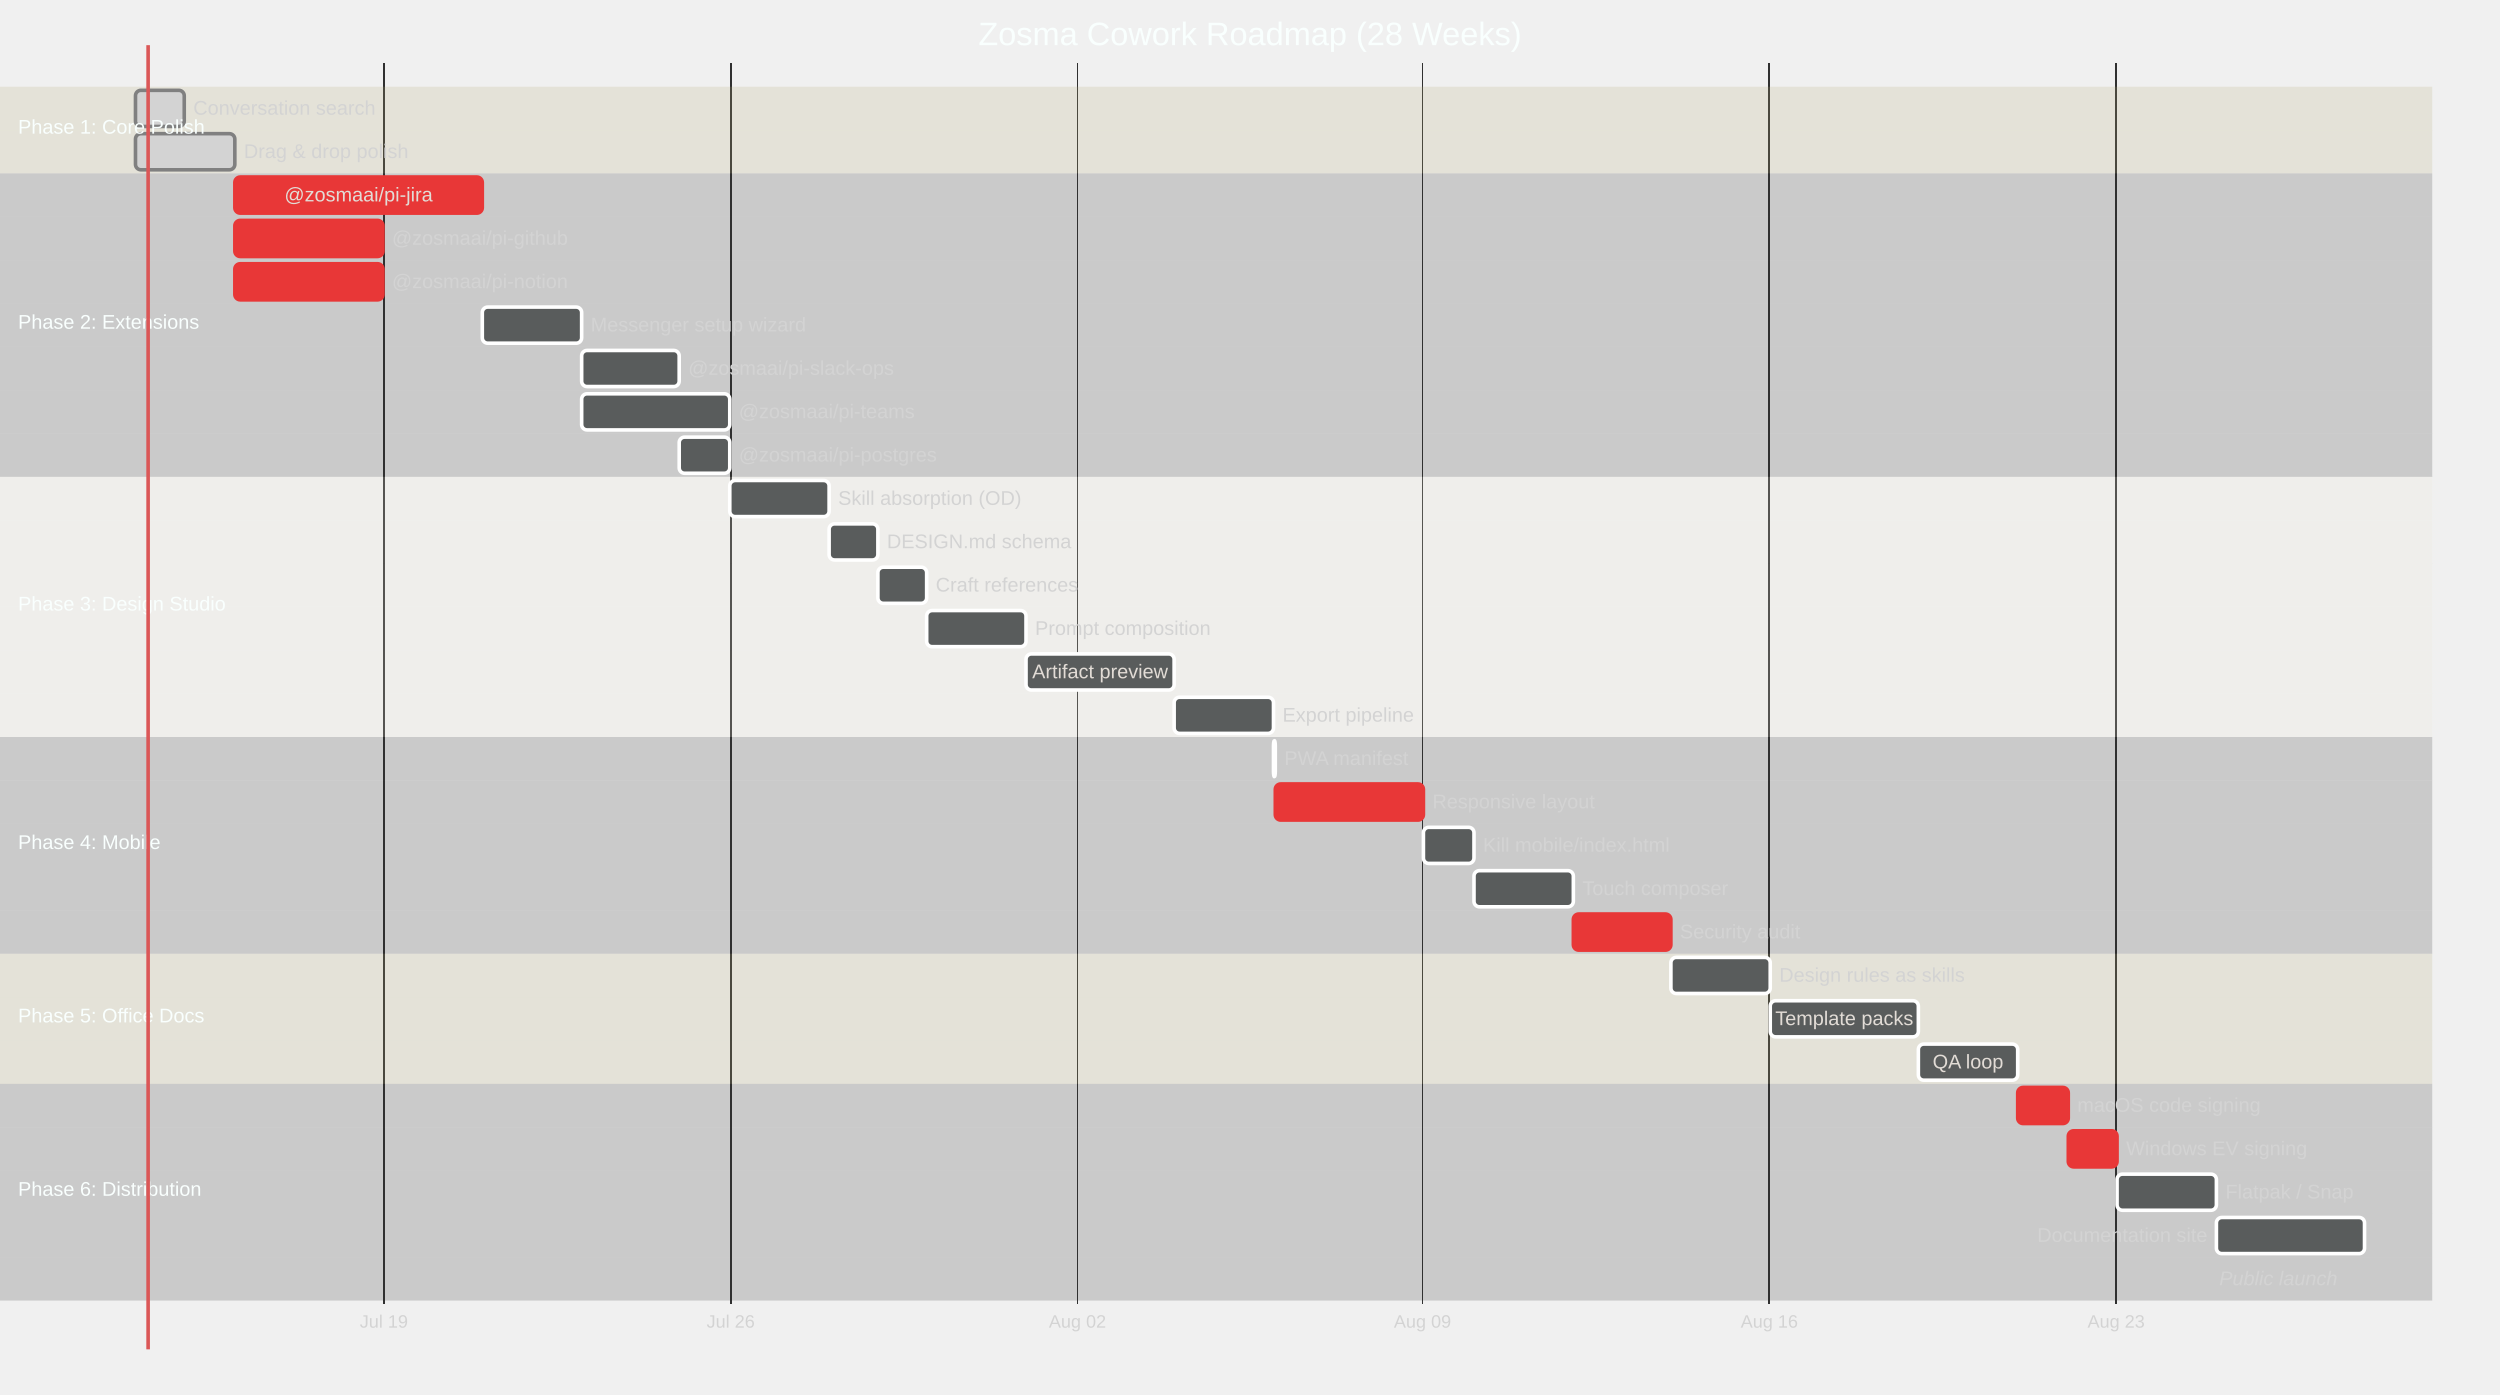
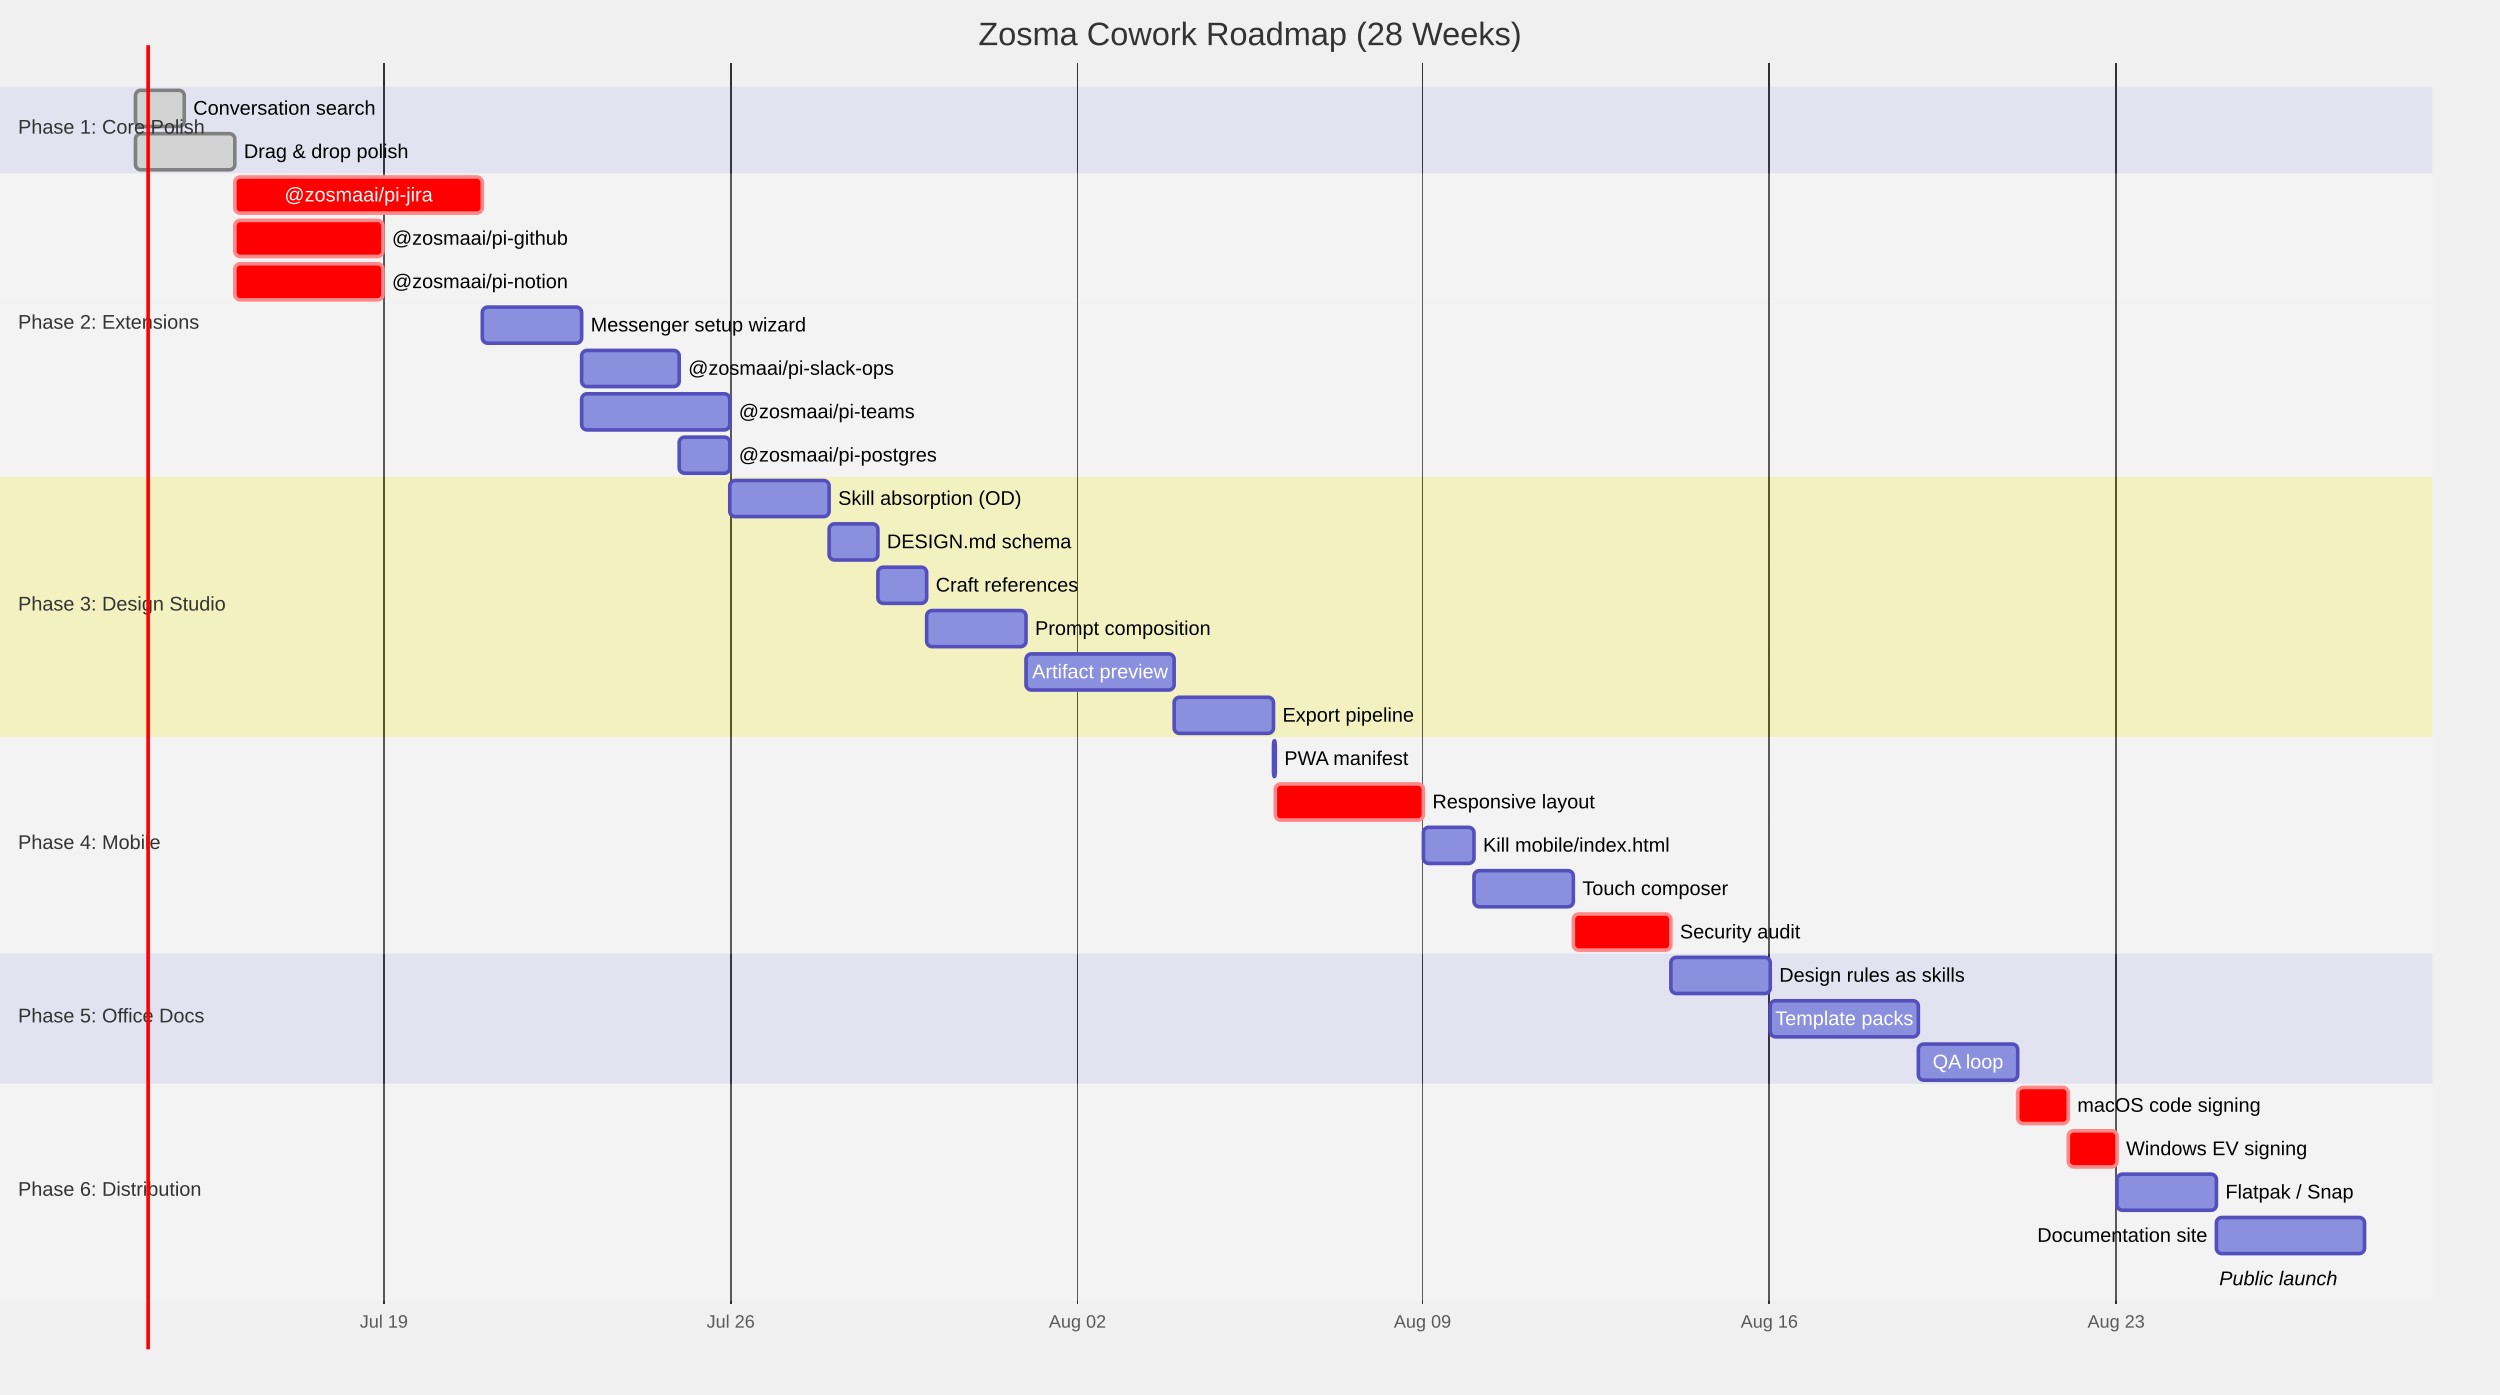
- <svg xmlns="http://www.w3.org/2000/svg" id="my-svg" width="100%" viewBox="0 0 1384 772" style="max-width: 1384px; background-color: transparent;" role="graphics-document document" aria-roledescription="gantt">
-   <style>#my-svg{font-family:"trebuchet ms",verdana,arial,sans-serif;font-size:16px;fill:#ccc;}@keyframes edge-animation-frame{from{stroke-dashoffset:0;}}@keyframes dash{to{stroke-dashoffset:0;}}#my-svg .edge-animation-slow{stroke-dasharray:9,5!important;stroke-dashoffset:900;animation:dash 50s linear infinite;stroke-linecap:round;}#my-svg .edge-animation-fast{stroke-dasharray:9,5!important;stroke-dashoffset:900;animation:dash 20s linear infinite;stroke-linecap:round;}#my-svg .error-icon{fill:#a44141;}#my-svg .error-text{fill:#ddd;stroke:#ddd;}#my-svg .edge-thickness-normal{stroke-width:1px;}#my-svg .edge-thickness-thick{stroke-width:3.5px;}#my-svg .edge-pattern-solid{stroke-dasharray:0;}#my-svg .edge-thickness-invisible{stroke-width:0;fill:none;}#my-svg .edge-pattern-dashed{stroke-dasharray:3;}#my-svg .edge-pattern-dotted{stroke-dasharray:2;}#my-svg .marker{fill:lightgrey;stroke:lightgrey;}#my-svg .marker.cross{stroke:lightgrey;}#my-svg svg{font-family:"trebuchet ms",verdana,arial,sans-serif;font-size:16px;}#my-svg p{margin:0;}#my-svg .mermaid-main-font{font-family:"trebuchet ms",verdana,arial,sans-serif;}#my-svg .exclude-range{fill:hsl(52.941, 28.814%, 48.431%);}#my-svg .section{stroke:none;opacity:0.2;}#my-svg .section0{fill:hsl(52.941, 28.814%, 58.431%);}#my-svg .section2{fill:#EAE8D9;}#my-svg .section1,#my-svg .section3{fill:#333;opacity:0.2;}#my-svg .sectionTitle0{fill:#F9FFFE;}#my-svg .sectionTitle1{fill:#F9FFFE;}#my-svg .sectionTitle2{fill:#F9FFFE;}#my-svg .sectionTitle3{fill:#F9FFFE;}#my-svg .sectionTitle{text-anchor:start;font-family:"trebuchet ms",verdana,arial,sans-serif;}#my-svg .grid .tick{stroke:lightgrey;opacity:0.8;shape-rendering:crispEdges;}#my-svg .grid .tick text{font-family:"trebuchet ms",verdana,arial,sans-serif;fill:#ccc;}#my-svg .grid path{stroke-width:0;}#my-svg .today{fill:none;stroke:#DB5757;stroke-width:2px;}#my-svg .task{stroke-width:2;}#my-svg .taskText{text-anchor:middle;font-family:"trebuchet ms",verdana,arial,sans-serif;}#my-svg .taskTextOutsideRight{fill:#2c2c2c;text-anchor:start;font-family:"trebuchet ms",verdana,arial,sans-serif;}#my-svg .taskTextOutsideLeft{fill:#2c2c2c;text-anchor:end;}#my-svg .task.clickable{cursor:pointer;}#my-svg .taskText.clickable{cursor:pointer;fill:#003163!important;font-weight:bold;}#my-svg .taskTextOutsideLeft.clickable{cursor:pointer;fill:#003163!important;font-weight:bold;}#my-svg .taskTextOutsideRight.clickable{cursor:pointer;fill:#003163!important;font-weight:bold;}#my-svg .taskText0,#my-svg .taskText1,#my-svg .taskText2,#my-svg .taskText3{fill:hsl(28.571, 17.355%, 86.275%);}#my-svg .task0,#my-svg .task1,#my-svg .task2,#my-svg .task3{fill:hsl(180, 1.587%, 35.353%);stroke:#ffffff;}#my-svg .taskTextOutside0,#my-svg .taskTextOutside2{fill:lightgrey;}#my-svg .taskTextOutside1,#my-svg .taskTextOutside3{fill:lightgrey;}#my-svg .active0,#my-svg .active1,#my-svg .active2,#my-svg .active3{fill:#81B1DB;stroke:#ffffff;}#my-svg .activeText0,#my-svg .activeText1,#my-svg .activeText2,#my-svg .activeText3{fill:#2c2c2c!important;}#my-svg .done0,#my-svg .done1,#my-svg .done2,#my-svg .done3{stroke:grey;fill:lightgrey;stroke-width:2;}#my-svg .doneText0,#my-svg .doneText1,#my-svg .doneText2,#my-svg .doneText3{fill:#2c2c2c!important;}#my-svg .doneText0.taskTextOutsideLeft,#my-svg .doneText0.taskTextOutsideRight,#my-svg .doneText1.taskTextOutsideLeft,#my-svg .doneText1.taskTextOutsideRight,#my-svg .doneText2.taskTextOutsideLeft,#my-svg .doneText2.taskTextOutsideRight,#my-svg .doneText3.taskTextOutsideLeft,#my-svg .doneText3.taskTextOutsideRight{fill:lightgrey!important;}#my-svg .crit0,#my-svg .crit1,#my-svg .crit2,#my-svg .crit3{stroke:#E83737;fill:#E83737;stroke-width:2;}#my-svg .activeCrit0,#my-svg .activeCrit1,#my-svg .activeCrit2,#my-svg .activeCrit3{stroke:#E83737;fill:#81B1DB;stroke-width:2;}#my-svg .doneCrit0,#my-svg .doneCrit1,#my-svg .doneCrit2,#my-svg .doneCrit3{stroke:#E83737;fill:lightgrey;stroke-width:2;cursor:pointer;shape-rendering:crispEdges;}#my-svg .milestone{transform:rotate(45deg) scale(0.8,0.8);}#my-svg .milestoneText{font-style:italic;}#my-svg .doneCritText0,#my-svg .doneCritText1,#my-svg .doneCritText2,#my-svg .doneCritText3{fill:#2c2c2c!important;}#my-svg .doneCritText0.taskTextOutsideLeft,#my-svg .doneCritText0.taskTextOutsideRight,#my-svg .doneCritText1.taskTextOutsideLeft,#my-svg .doneCritText1.taskTextOutsideRight,#my-svg .doneCritText2.taskTextOutsideLeft,#my-svg .doneCritText2.taskTextOutsideRight,#my-svg .doneCritText3.taskTextOutsideLeft,#my-svg .doneCritText3.taskTextOutsideRight{fill:lightgrey!important;}#my-svg .vert{stroke:#00BFFF;}#my-svg .vertText{font-size:15px;text-anchor:middle;fill:#00BFFF!important;}#my-svg .activeCritText0,#my-svg .activeCritText1,#my-svg .activeCritText2,#my-svg .activeCritText3{fill:#2c2c2c!important;}#my-svg .titleText{text-anchor:middle;font-size:18px;fill:#F9FFFE;font-family:"trebuchet ms",verdana,arial,sans-serif;}#my-svg .node .neo-node{stroke:#ccc;}#my-svg [data-look="neo"].node rect,#my-svg [data-look="neo"].cluster rect,#my-svg [data-look="neo"].node polygon{stroke:url(#my-svg-gradient);filter:drop-shadow( 1px 2px 2px rgba(185,185,185,1));}#my-svg [data-look="neo"].node path{stroke:url(#my-svg-gradient);stroke-width:1px;}#my-svg [data-look="neo"].node .outer-path{filter:drop-shadow( 1px 2px 2px rgba(185,185,185,1));}#my-svg [data-look="neo"].node .neo-line path{stroke:#ccc;filter:none;}#my-svg [data-look="neo"].node circle{stroke:url(#my-svg-gradient);filter:drop-shadow( 1px 2px 2px rgba(185,185,185,1));}#my-svg [data-look="neo"].node circle .state-start{fill:#000000;}#my-svg [data-look="neo"].icon-shape .icon{fill:url(#my-svg-gradient);filter:drop-shadow( 1px 2px 2px rgba(185,185,185,1));}#my-svg [data-look="neo"].icon-shape .icon-neo path{stroke:url(#my-svg-gradient);filter:drop-shadow( 1px 2px 2px rgba(185,185,185,1));}#my-svg :root{--mermaid-font-family:"trebuchet ms",verdana,arial,sans-serif;}</style>
+ <svg xmlns="http://www.w3.org/2000/svg" id="my-svg" width="100%" viewBox="0 0 1384 772" style="max-width: 1384px; background-color: white;" role="graphics-document document" aria-roledescription="gantt">
+   <style>#my-svg{font-family:"trebuchet ms",verdana,arial,sans-serif;font-size:16px;fill:#333;}@keyframes edge-animation-frame{from{stroke-dashoffset:0;}}@keyframes dash{to{stroke-dashoffset:0;}}#my-svg .edge-animation-slow{stroke-dasharray:9,5!important;stroke-dashoffset:900;animation:dash 50s linear infinite;stroke-linecap:round;}#my-svg .edge-animation-fast{stroke-dasharray:9,5!important;stroke-dashoffset:900;animation:dash 20s linear infinite;stroke-linecap:round;}#my-svg .error-icon{fill:#552222;}#my-svg .error-text{fill:#552222;stroke:#552222;}#my-svg .edge-thickness-normal{stroke-width:1px;}#my-svg .edge-thickness-thick{stroke-width:3.5px;}#my-svg .edge-pattern-solid{stroke-dasharray:0;}#my-svg .edge-thickness-invisible{stroke-width:0;fill:none;}#my-svg .edge-pattern-dashed{stroke-dasharray:3;}#my-svg .edge-pattern-dotted{stroke-dasharray:2;}#my-svg .marker{fill:#333333;stroke:#333333;}#my-svg .marker.cross{stroke:#333333;}#my-svg svg{font-family:"trebuchet ms",verdana,arial,sans-serif;font-size:16px;}#my-svg p{margin:0;}#my-svg .mermaid-main-font{font-family:"trebuchet ms",verdana,arial,sans-serif;}#my-svg .exclude-range{fill:#eeeeee;}#my-svg .section{stroke:none;opacity:0.2;}#my-svg .section0{fill:rgba(102, 102, 255, 0.49);}#my-svg .section2{fill:#fff400;}#my-svg .section1,#my-svg .section3{fill:white;opacity:0.2;}#my-svg .sectionTitle0{fill:#333;}#my-svg .sectionTitle1{fill:#333;}#my-svg .sectionTitle2{fill:#333;}#my-svg .sectionTitle3{fill:#333;}#my-svg .sectionTitle{text-anchor:start;font-family:"trebuchet ms",verdana,arial,sans-serif;}#my-svg .grid .tick{stroke:lightgrey;opacity:0.8;shape-rendering:crispEdges;}#my-svg .grid .tick text{font-family:"trebuchet ms",verdana,arial,sans-serif;fill:#333;}#my-svg .grid path{stroke-width:0;}#my-svg .today{fill:none;stroke:red;stroke-width:2px;}#my-svg .task{stroke-width:2;}#my-svg .taskText{text-anchor:middle;font-family:"trebuchet ms",verdana,arial,sans-serif;}#my-svg .taskTextOutsideRight{fill:black;text-anchor:start;font-family:"trebuchet ms",verdana,arial,sans-serif;}#my-svg .taskTextOutsideLeft{fill:black;text-anchor:end;}#my-svg .task.clickable{cursor:pointer;}#my-svg .taskText.clickable{cursor:pointer;fill:#003163!important;font-weight:bold;}#my-svg .taskTextOutsideLeft.clickable{cursor:pointer;fill:#003163!important;font-weight:bold;}#my-svg .taskTextOutsideRight.clickable{cursor:pointer;fill:#003163!important;font-weight:bold;}#my-svg .taskText0,#my-svg .taskText1,#my-svg .taskText2,#my-svg .taskText3{fill:white;}#my-svg .task0,#my-svg .task1,#my-svg .task2,#my-svg .task3{fill:#8a90dd;stroke:#534fbc;}#my-svg .taskTextOutside0,#my-svg .taskTextOutside2{fill:black;}#my-svg .taskTextOutside1,#my-svg .taskTextOutside3{fill:black;}#my-svg .active0,#my-svg .active1,#my-svg .active2,#my-svg .active3{fill:#bfc7ff;stroke:#534fbc;}#my-svg .activeText0,#my-svg .activeText1,#my-svg .activeText2,#my-svg .activeText3{fill:black!important;}#my-svg .done0,#my-svg .done1,#my-svg .done2,#my-svg .done3{stroke:grey;fill:lightgrey;stroke-width:2;}#my-svg .doneText0,#my-svg .doneText1,#my-svg .doneText2,#my-svg .doneText3{fill:black!important;}#my-svg .doneText0.taskTextOutsideLeft,#my-svg .doneText0.taskTextOutsideRight,#my-svg .doneText1.taskTextOutsideLeft,#my-svg .doneText1.taskTextOutsideRight,#my-svg .doneText2.taskTextOutsideLeft,#my-svg .doneText2.taskTextOutsideRight,#my-svg .doneText3.taskTextOutsideLeft,#my-svg .doneText3.taskTextOutsideRight{fill:black!important;}#my-svg .crit0,#my-svg .crit1,#my-svg .crit2,#my-svg .crit3{stroke:#ff8888;fill:red;stroke-width:2;}#my-svg .activeCrit0,#my-svg .activeCrit1,#my-svg .activeCrit2,#my-svg .activeCrit3{stroke:#ff8888;fill:#bfc7ff;stroke-width:2;}#my-svg .doneCrit0,#my-svg .doneCrit1,#my-svg .doneCrit2,#my-svg .doneCrit3{stroke:#ff8888;fill:lightgrey;stroke-width:2;cursor:pointer;shape-rendering:crispEdges;}#my-svg .milestone{transform:rotate(45deg) scale(0.8,0.8);}#my-svg .milestoneText{font-style:italic;}#my-svg .doneCritText0,#my-svg .doneCritText1,#my-svg .doneCritText2,#my-svg .doneCritText3{fill:black!important;}#my-svg .doneCritText0.taskTextOutsideLeft,#my-svg .doneCritText0.taskTextOutsideRight,#my-svg .doneCritText1.taskTextOutsideLeft,#my-svg .doneCritText1.taskTextOutsideRight,#my-svg .doneCritText2.taskTextOutsideLeft,#my-svg .doneCritText2.taskTextOutsideRight,#my-svg .doneCritText3.taskTextOutsideLeft,#my-svg .doneCritText3.taskTextOutsideRight{fill:black!important;}#my-svg .vert{stroke:navy;}#my-svg .vertText{font-size:15px;text-anchor:middle;fill:navy!important;}#my-svg .activeCritText0,#my-svg .activeCritText1,#my-svg .activeCritText2,#my-svg .activeCritText3{fill:black!important;}#my-svg .titleText{text-anchor:middle;font-size:18px;fill:#333;font-family:"trebuchet ms",verdana,arial,sans-serif;}#my-svg .node .neo-node{stroke:#9370DB;}#my-svg [data-look="neo"].node rect,#my-svg [data-look="neo"].cluster rect,#my-svg [data-look="neo"].node polygon{stroke:#9370DB;filter:drop-shadow(1px 2px 2px rgba(185, 185, 185, 1));}#my-svg [data-look="neo"].node path{stroke:#9370DB;stroke-width:1px;}#my-svg [data-look="neo"].node .outer-path{filter:drop-shadow(1px 2px 2px rgba(185, 185, 185, 1));}#my-svg [data-look="neo"].node .neo-line path{stroke:#9370DB;filter:none;}#my-svg [data-look="neo"].node circle{stroke:#9370DB;filter:drop-shadow(1px 2px 2px rgba(185, 185, 185, 1));}#my-svg [data-look="neo"].node circle .state-start{fill:#000000;}#my-svg [data-look="neo"].icon-shape .icon{fill:#9370DB;filter:drop-shadow(1px 2px 2px rgba(185, 185, 185, 1));}#my-svg [data-look="neo"].icon-shape .icon-neo path{stroke:#9370DB;filter:drop-shadow(1px 2px 2px rgba(185, 185, 185, 1));}#my-svg :root{--mermaid-font-family:"trebuchet ms",verdana,arial,sans-serif;}</style>
  <g />
  <g class="grid" transform="translate(75, 722)" fill="none" font-size="10" font-family="sans-serif" text-anchor="middle">
    <path class="domain" stroke="currentColor" d="M0.5,-687V0.5H1234.5V-687" />
    <g class="tick" opacity="1" transform="translate(137.5,0)">
      <line stroke="currentColor" y2="-687" />
      <text fill="#000" y="3" dy="1em" stroke="none" font-size="10" style="text-anchor: middle;"> Jul 19</text>
    </g>
    <g class="tick" opacity="1" transform="translate(329.5,0)">
      <line stroke="currentColor" y2="-687" />
      <text fill="#000" y="3" dy="1em" stroke="none" font-size="10" style="text-anchor: middle;"> Jul 26</text>
    </g>
    <g class="tick" opacity="1" transform="translate(521.5,0)">
      <line stroke="currentColor" y2="-687" />
      <text fill="#000" y="3" dy="1em" stroke="none" font-size="10" style="text-anchor: middle;"> Aug 02</text>
    </g>
    <g class="tick" opacity="1" transform="translate(712.5,0)">
      <line stroke="currentColor" y2="-687" />
      <text fill="#000" y="3" dy="1em" stroke="none" font-size="10" style="text-anchor: middle;"> Aug 09</text>
    </g>
    <g class="tick" opacity="1" transform="translate(904.5,0)">
      <line stroke="currentColor" y2="-687" />
      <text fill="#000" y="3" dy="1em" stroke="none" font-size="10" style="text-anchor: middle;"> Aug 16</text>
    </g>
    <g class="tick" opacity="1" transform="translate(1096.5,0)">
      <line stroke="currentColor" y2="-687" />
      <text fill="#000" y="3" dy="1em" stroke="none" font-size="10" style="text-anchor: middle;"> Aug 23</text>
    </g>
  </g>
  <g>
    <rect x="0" y="48" width="1346.5" height="24" class="section section0" />
    <rect x="0" y="72" width="1346.5" height="24" class="section section0" />
    <rect x="0" y="96" width="1346.5" height="24" class="section section1" />
    <rect x="0" y="120" width="1346.5" height="24" class="section section1" />
    <rect x="0" y="144" width="1346.5" height="24" class="section section1" />
    <rect x="0" y="168" width="1346.5" height="24" class="section section1" />
    <rect x="0" y="192" width="1346.5" height="24" class="section section1" />
    <rect x="0" y="216" width="1346.5" height="24" class="section section1" />
    <rect x="0" y="240" width="1346.5" height="24" class="section section1" />
    <rect x="0" y="264" width="1346.5" height="24" class="section section2" />
    <rect x="0" y="288" width="1346.5" height="24" class="section section2" />
    <rect x="0" y="312" width="1346.5" height="24" class="section section2" />
    <rect x="0" y="336" width="1346.5" height="24" class="section section2" />
    <rect x="0" y="360" width="1346.5" height="24" class="section section2" />
    <rect x="0" y="384" width="1346.5" height="24" class="section section2" />
    <rect x="0" y="408" width="1346.5" height="24" class="section section3" />
    <rect x="0" y="432" width="1346.5" height="24" class="section section3" />
    <rect x="0" y="456" width="1346.5" height="24" class="section section3" />
    <rect x="0" y="480" width="1346.5" height="24" class="section section3" />
    <rect x="0" y="504" width="1346.5" height="24" class="section section3" />
    <rect x="0" y="528" width="1346.5" height="24" class="section section0" />
    <rect x="0" y="552" width="1346.5" height="24" class="section section0" />
    <rect x="0" y="576" width="1346.5" height="24" class="section section0" />
    <rect x="0" y="600" width="1346.5" height="24" class="section section1" />
    <rect x="0" y="624" width="1346.5" height="24" class="section section1" />
    <rect x="0" y="648" width="1346.5" height="24" class="section section1" />
    <rect x="0" y="672" width="1346.5" height="24" class="section section1" />
    <rect x="0" y="696" width="1346.5" height="24" class="section section1" />
  </g>
  <g>
    <rect id="my-svg-p1a" rx="3" ry="3" x="75" y="50" width="27" height="20" transform-origin="88.5px 60px" class="task done0" />
    <rect id="my-svg-p1b" rx="3" ry="3" x="75" y="74" width="55" height="20" transform-origin="102.5px 84px" class="task done0" />
    <rect id="my-svg-p2a" rx="3" ry="3" x="130" y="98" width="137" height="20" transform-origin="198.5px 108px" class="task crit1" />
    <rect id="my-svg-p2b" rx="3" ry="3" x="130" y="122" width="82" height="20" transform-origin="171px 132px" class="task crit1" />
    <rect id="my-svg-p2c" rx="3" ry="3" x="130" y="146" width="82" height="20" transform-origin="171px 156px" class="task crit1" />
    <rect id="my-svg-p2d" rx="3" ry="3" x="267" y="170" width="55" height="20" transform-origin="294.5px 180px" class="task task1" />
    <rect id="my-svg-p2e" rx="3" ry="3" x="322" y="194" width="54" height="20" transform-origin="349px 204px" class="task task1" />
    <rect id="my-svg-p2f" rx="3" ry="3" x="322" y="218" width="82" height="20" transform-origin="363px 228px" class="task task1" />
    <rect id="my-svg-p2g" rx="3" ry="3" x="376" y="242" width="28" height="20" transform-origin="390px 252px" class="task task1" />
    <rect id="my-svg-p3a" rx="3" ry="3" x="404" y="266" width="55" height="20" transform-origin="431.5px 276px" class="task task2" />
    <rect id="my-svg-p3b" rx="3" ry="3" x="459" y="290" width="27" height="20" transform-origin="472.5px 300px" class="task task2" />
    <rect id="my-svg-p3c" rx="3" ry="3" x="486" y="314" width="27" height="20" transform-origin="499.5px 324px" class="task task2" />
    <rect id="my-svg-p3d" rx="3" ry="3" x="513" y="338" width="55" height="20" transform-origin="540.5px 348px" class="task task2" />
    <rect id="my-svg-p3e" rx="3" ry="3" x="568" y="362" width="82" height="20" transform-origin="609px 372px" class="task task2" />
    <rect id="my-svg-p3f" rx="3" ry="3" x="650" y="386" width="55" height="20" transform-origin="677.5px 396px" class="task task2" />
    <rect id="my-svg-p4a" rx="3" ry="3" x="705" y="410" width="1" height="20" transform-origin="705.5px 420px" class="task task3" />
    <rect id="my-svg-p4b" rx="3" ry="3" x="706" y="434" width="82" height="20" transform-origin="747px 444px" class="task crit3" />
    <rect id="my-svg-p4c" rx="3" ry="3" x="788" y="458" width="28" height="20" transform-origin="802px 468px" class="task task3" />
    <rect id="my-svg-p4d" rx="3" ry="3" x="816" y="482" width="55" height="20" transform-origin="843.5px 492px" class="task task3" />
    <rect id="my-svg-p4e" rx="3" ry="3" x="871" y="506" width="54" height="20" transform-origin="898px 516px" class="task crit3" />
    <rect id="my-svg-p5a" rx="3" ry="3" x="925" y="530" width="55" height="20" transform-origin="952.5px 540px" class="task task0" />
    <rect id="my-svg-p5b" rx="3" ry="3" x="980" y="554" width="82" height="20" transform-origin="1021px 564px" class="task task0" />
    <rect id="my-svg-p5c" rx="3" ry="3" x="1062" y="578" width="55" height="20" transform-origin="1089.5px 588px" class="task task0" />
    <rect id="my-svg-p6a" rx="3" ry="3" x="1117" y="602" width="28" height="20" transform-origin="1131px 612px" class="task crit1" />
    <rect id="my-svg-p6b" rx="3" ry="3" x="1145" y="626" width="27" height="20" transform-origin="1158.5px 636px" class="task crit1" />
    <rect id="my-svg-p6c" rx="3" ry="3" x="1172" y="650" width="55" height="20" transform-origin="1199.5px 660px" class="task task1" />
    <rect id="my-svg-p6d" rx="3" ry="3" x="1227" y="674" width="82" height="20" transform-origin="1268px 684px" class="task task1" />
    <rect id="my-svg-p6e" rx="3" ry="3" x="1299" y="698" width="20" height="20" transform-origin="1309px 708px" class="task milestone  task1" />
    <text id="my-svg-p1a-text" font-size="11" x="107" y="63.5" class="taskTextOutsideRight taskTextOutside0  doneText0 width-100.890625">Conversation search       </text>
    <text id="my-svg-p1b-text" font-size="11" x="135" y="87.5" class="taskTextOutsideRight taskTextOutside0  doneText0 width-91.109375">Drag &amp; drop polish        </text>
    <text id="my-svg-p2a-text" font-size="11" x="198.5" y="111.5" class="taskText taskText1  critText1 width-82.9580078125">@zosmaai/pi-jira          </text>
    <text id="my-svg-p2b-text" font-size="11" x="217" y="135.5" class="taskTextOutsideRight taskTextOutside1  critText1 width-97.390625">@zosmaai/pi-github        </text>
    <text id="my-svg-p2c-text" font-size="11" x="217" y="159.5" class="taskTextOutsideRight taskTextOutside1  critText1 width-97.390625">@zosmaai/pi-notion        </text>
    <text id="my-svg-p2d-text" font-size="11" x="327" y="183.5" class="taskTextOutsideRight taskTextOutside1  width-119.234375">Messenger setup wizard    </text>
    <text id="my-svg-p2e-text" font-size="11" x="381" y="207.5" class="taskTextOutsideRight taskTextOutside1  width-114.3671875">@zosmaai/pi-slack-ops     </text>
    <text id="my-svg-p2f-text" font-size="11" x="409" y="231.5" class="taskTextOutsideRight taskTextOutside1  width-97.86181640625">@zosmaai/pi-teams         </text>
    <text id="my-svg-p2g-text" font-size="11" x="409" y="255.5" class="taskTextOutsideRight taskTextOutside1  width-110.09716796875">@zosmaai/pi-postgres      </text>
    <text id="my-svg-p3a-text" font-size="11" x="464" y="279.5" class="taskTextOutsideRight taskTextOutside2  width-101.484375">Skill absorption (OD)     </text>
    <text id="my-svg-p3b-text" font-size="11" x="491" y="303.5" class="taskTextOutsideRight taskTextOutside2  width-102.96533203125">DESIGN.md schema          </text>
    <text id="my-svg-p3c-text" font-size="11" x="518" y="327.5" class="taskTextOutsideRight taskTextOutside2  width-79.36376953125">Craft references          </text>
    <text id="my-svg-p3d-text" font-size="11" x="573" y="351.5" class="taskTextOutsideRight taskTextOutside2  width-97.21875">Prompt composition        </text>
    <text id="my-svg-p3e-text" font-size="11" x="609" y="375.5" class="taskText taskText2  width-75.24609375">Artifact preview          </text>
    <text id="my-svg-p3f-text" font-size="11" x="710" y="399.5" class="taskTextOutsideRight taskTextOutside2  width-72.78125">Export pipeline           </text>
    <text id="my-svg-p4a-text" font-size="11" x="711" y="423.5" class="taskTextOutsideRight taskTextOutside3  width-68.671875">PWA manifest              </text>
    <text id="my-svg-p4b-text" font-size="11" x="793" y="447.5" class="taskTextOutsideRight taskTextOutside3  critText3 width-89.890625">Responsive layout         </text>
    <text id="my-svg-p4c-text" font-size="11" x="821" y="471.5" class="taskTextOutsideRight taskTextOutside3  width-103.328125">Kill mobile/index.html    </text>
    <text id="my-svg-p4d-text" font-size="11" x="876" y="495.5" class="taskTextOutsideRight taskTextOutside3  width-81.04296875">Touch composer            </text>
    <text id="my-svg-p4e-text" font-size="11" x="930" y="519.5" class="taskTextOutsideRight taskTextOutside3  critText3 width-66.65625">Security audit            </text>
    <text id="my-svg-p5a-text" font-size="11" x="985" y="543.5" class="taskTextOutsideRight taskTextOutside0  width-103.20068359375">Design rules as skills    </text>
    <text id="my-svg-p5b-text" font-size="11" x="1021" y="567.5" class="taskText taskText0  width-76.92529296875">Template packs            </text>
    <text id="my-svg-p5c-text" font-size="11" x="1089.5" y="591.5" class="taskText taskText0  width-39.140625">QA loop                   </text>
    <text id="my-svg-p6a-text" font-size="11" x="1150" y="615.5" class="taskTextOutsideRight taskTextOutside1  critText1 width-101.5">macOS code signing        </text>
    <text id="my-svg-p6b-text" font-size="11" x="1177" y="639.5" class="taskTextOutsideRight taskTextOutside1  critText1 width-100.28125">Windows EV signing        </text>
    <text id="my-svg-p6c-text" font-size="11" x="1232" y="663.5" class="taskTextOutsideRight taskTextOutside1  width-70.9375">Flatpak / Snap            </text>
    <text id="my-svg-p6d-text" font-size="11" x="1222" y="687.5" class="taskTextOutsideLeft taskTextOutside1">Documentation site        </text>
    <text id="my-svg-p6e-text" font-size="11" x="1294" y="711.5" class="taskTextOutsideLeft taskTextOutside1  milestoneText">Public launch             </text>
  </g>
  <g>
    <text dy="0em" x="10" y="74" font-size="11" class="sectionTitle sectionTitle0">
      <tspan alignment-baseline="central" x="10">Phase 1: Core Polish</tspan>
    </text>
    <text dy="0em" x="10" y="182" font-size="11" class="sectionTitle sectionTitle1">
      <tspan alignment-baseline="central" x="10">Phase 2: Extensions</tspan>
    </text>
    <text dy="0em" x="10" y="338" font-size="11" class="sectionTitle sectionTitle2">
      <tspan alignment-baseline="central" x="10">Phase 3: Design Studio</tspan>
    </text>
    <text dy="0em" x="10" y="470" font-size="11" class="sectionTitle sectionTitle3">
      <tspan alignment-baseline="central" x="10">Phase 4: Mobile</tspan>
    </text>
    <text dy="0em" x="10" y="566" font-size="11" class="sectionTitle sectionTitle0">
      <tspan alignment-baseline="central" x="10">Phase 5: Office Docs</tspan>
    </text>
    <text dy="0em" x="10" y="662" font-size="11" class="sectionTitle sectionTitle1">
      <tspan alignment-baseline="central" x="10">Phase 6: Distribution</tspan>
    </text>
  </g>
  <g class="today">
    <line x1="82" x2="82" y1="25" y2="747" class="today" />
  </g>
  <text x="692" y="25" class="titleText">Zosma Cowork Roadmap (28 Weeks)</text>
</svg>
